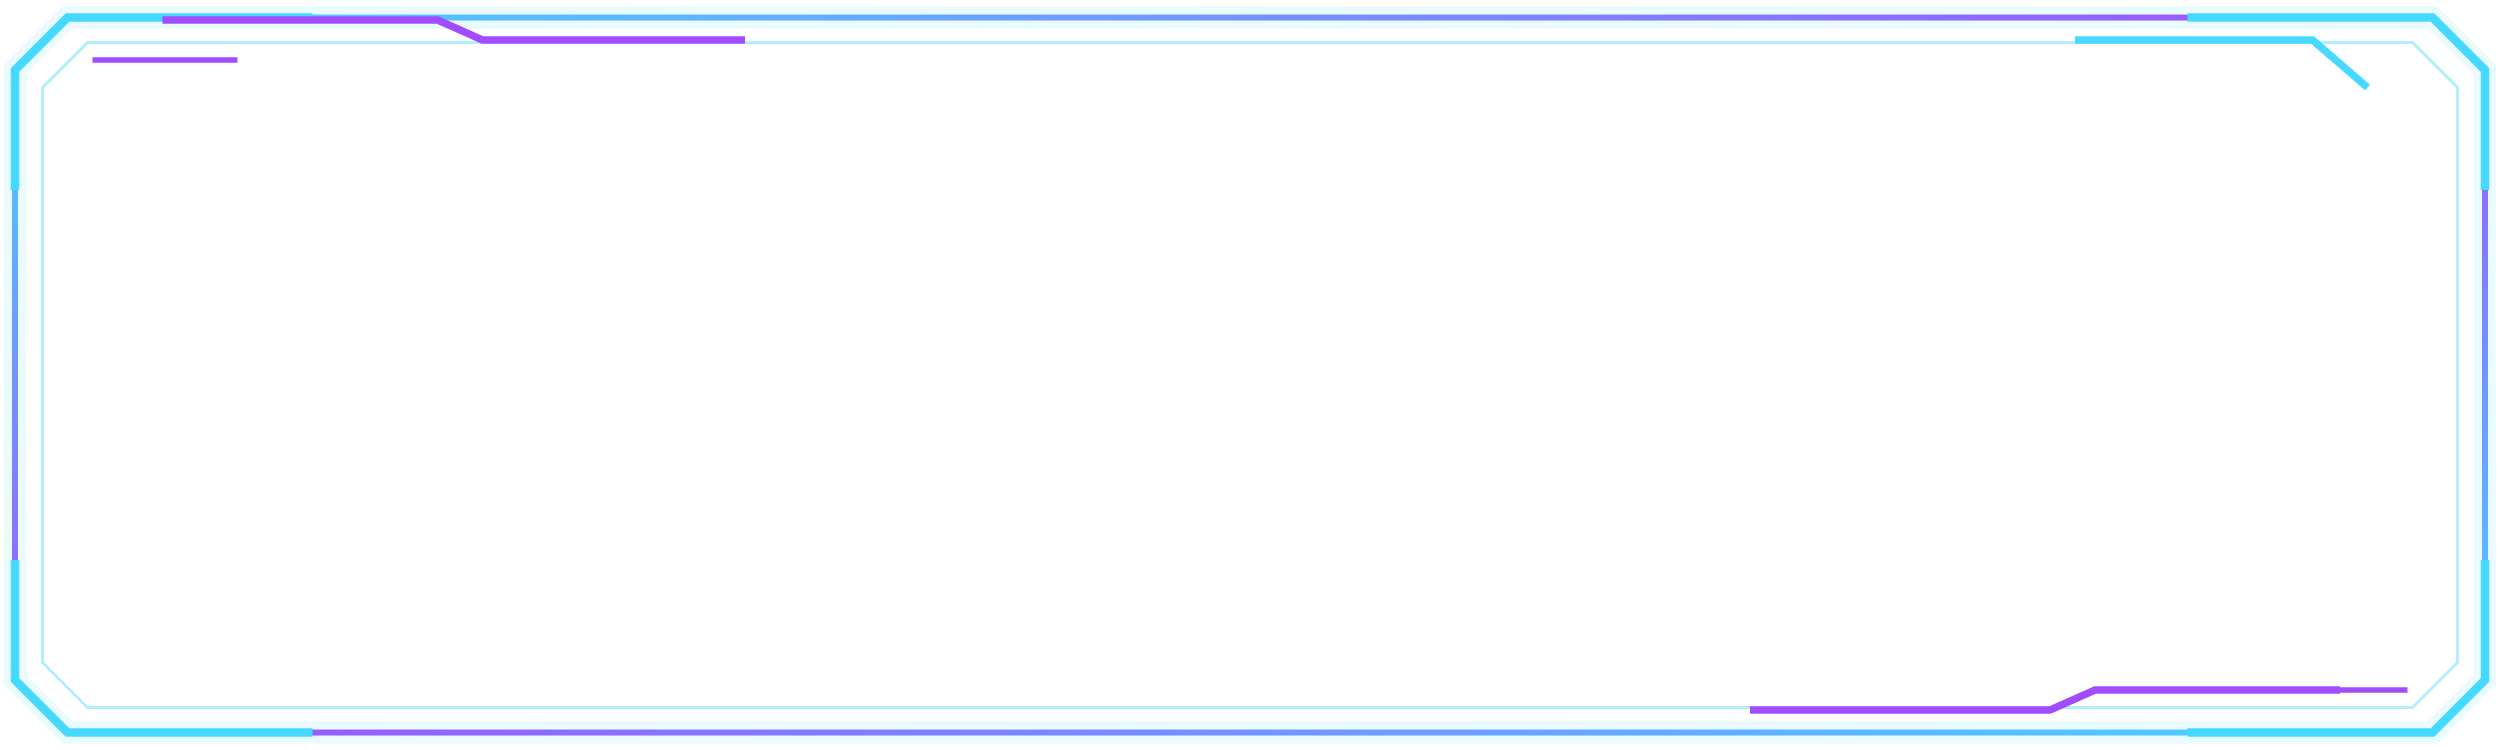
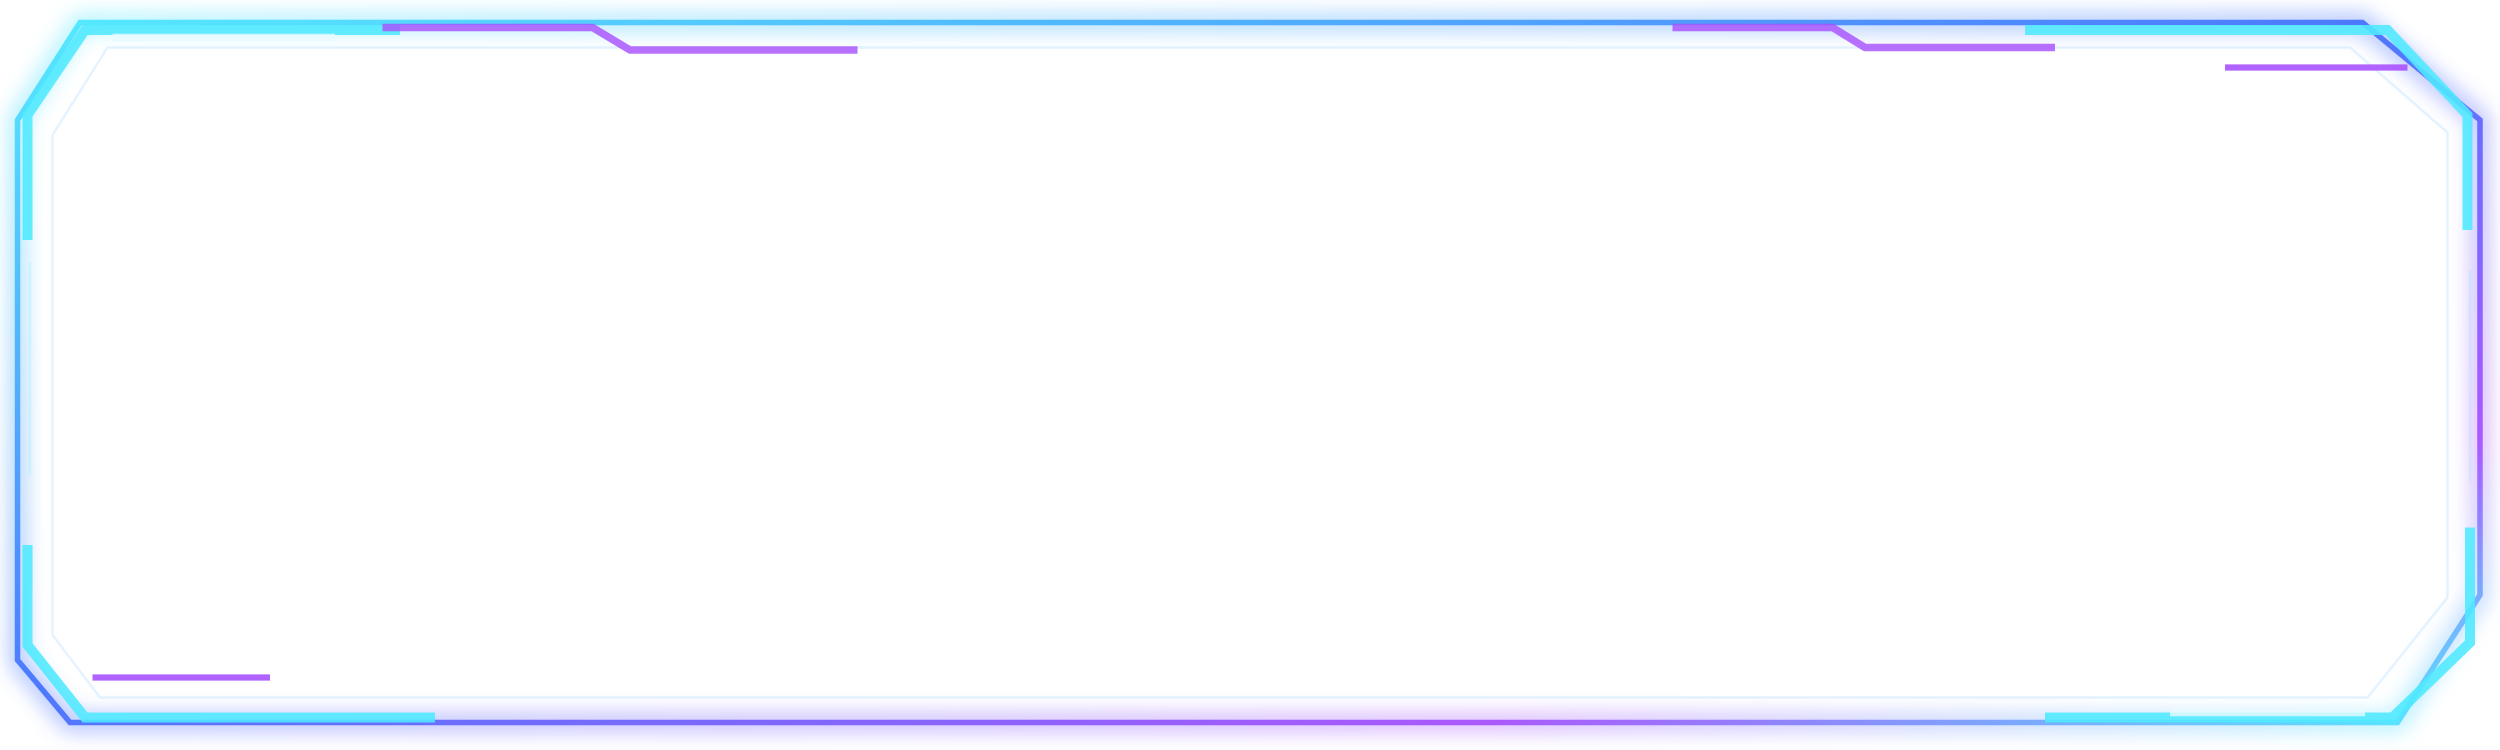
<svg xmlns="http://www.w3.org/2000/svg" viewBox="0 0 1000 300" preserveAspectRatio="none">
  <defs>
-     <linearGradient id="rim" x1="0" y1="0" x2="1" y2="1">
-       <stop stop-color="#46d9ff" />
-       <stop offset=".5" stop-color="#a14dff" />
-       <stop offset="1" stop-color="#46d9ff" />
+     <linearGradient id="edge" x1="0" y1="0" x2="1" y2="1">
+       <stop stop-color="#4fe9ff" />
+       <stop offset=".48" stop-color="#4674ff" />
+       <stop offset=".8" stop-color="#a852ff" />
+       <stop offset="1" stop-color="#4fe9ff" />
    </linearGradient>
+     <filter id="glow" x="-30%" y="-50%" width="160%" height="200%">
+       <feGaussianBlur stdDeviation="4" />
+     </filter>
  </defs>
-   <path d="M27 7 H973 L994 28 V272 L973 293 H27 L6 272 V28 Z" fill="none" stroke="#46d9ff" stroke-opacity=".12" stroke-width="9" />
-   <path d="M27 7 H973 L994 28 V272 L973 293 H27 L6 272 V28 Z" fill="none" stroke="url(#rim)" stroke-width="2.4" />
-   <path d="M35 17 H965 L983 35 V265 L965 283 H35 L17 265 V35 Z" fill="none" stroke="#46d9ff" stroke-opacity=".42" stroke-width="1.2" />
-   <path d="M6 76 V28 L27 7 H125 M875 7 H973 L994 28 V76 M6 224 V272 L27 293 H125 M875 293 H973 L994 272 V224" fill="none" stroke="#46d9ff" stroke-width="3.4" />
-   <path d="M37 24 H95 M905 276 H963" fill="none" stroke="#a14dff" stroke-width="2.2" />
-   <path d="M65 8 H175 l18 8 h105 M700 284 h120 l18 -8 h98" stroke="#a14dff" stroke-width="3" fill="none" />
-   <path d="M830 16 h95 l22 19" stroke="#46d9ff" stroke-width="3" fill="none" />
+   <path d="M32 9 H945 L992 48 V238 L959 289 H28 L7 264 V48 Z" fill="none" stroke="url(#edge)" stroke-width="7" opacity=".45" filter="url(#glow)" />
+   <path d="M32 9 H945 L992 48 V238 L959 289 H28 L7 264 V48 Z" fill="none" stroke="url(#edge)" stroke-width="2.2" opacity=".95" />
+   <path d="M43 19 H940 L979 53 V239 L947 279 H40 L21 254 V54 Z" fill="none" stroke="#a5d8ff" stroke-width="1" opacity=".30" />
+   <path d="M11 96 V46 L34 12 H160 M810 12 H955 L987 46 V92 M11 218 V258 L34 287 H174 M818 287 H957 L988 257 V211" fill="none" stroke="#4fe9ff" stroke-width="4" opacity=".88" />
+   <path d="M45 15 H134 M868 285 H946" stroke="#e9faff" stroke-width="3" opacity=".8" />
+   <path d="M153 11 H237 L252 20 H343 M669 11 H733 L746 19 H822" fill="none" stroke="#a852ff" stroke-width="3" opacity=".82" />
+   <path d="M37 271 H108 M890 27 H963" stroke="#a852ff" stroke-width="2.5" opacity=".9" />
+   <path d="M12 105 V190 M988 108 V193" stroke="#4fe9ff" stroke-width="1" opacity=".15" />
</svg>
